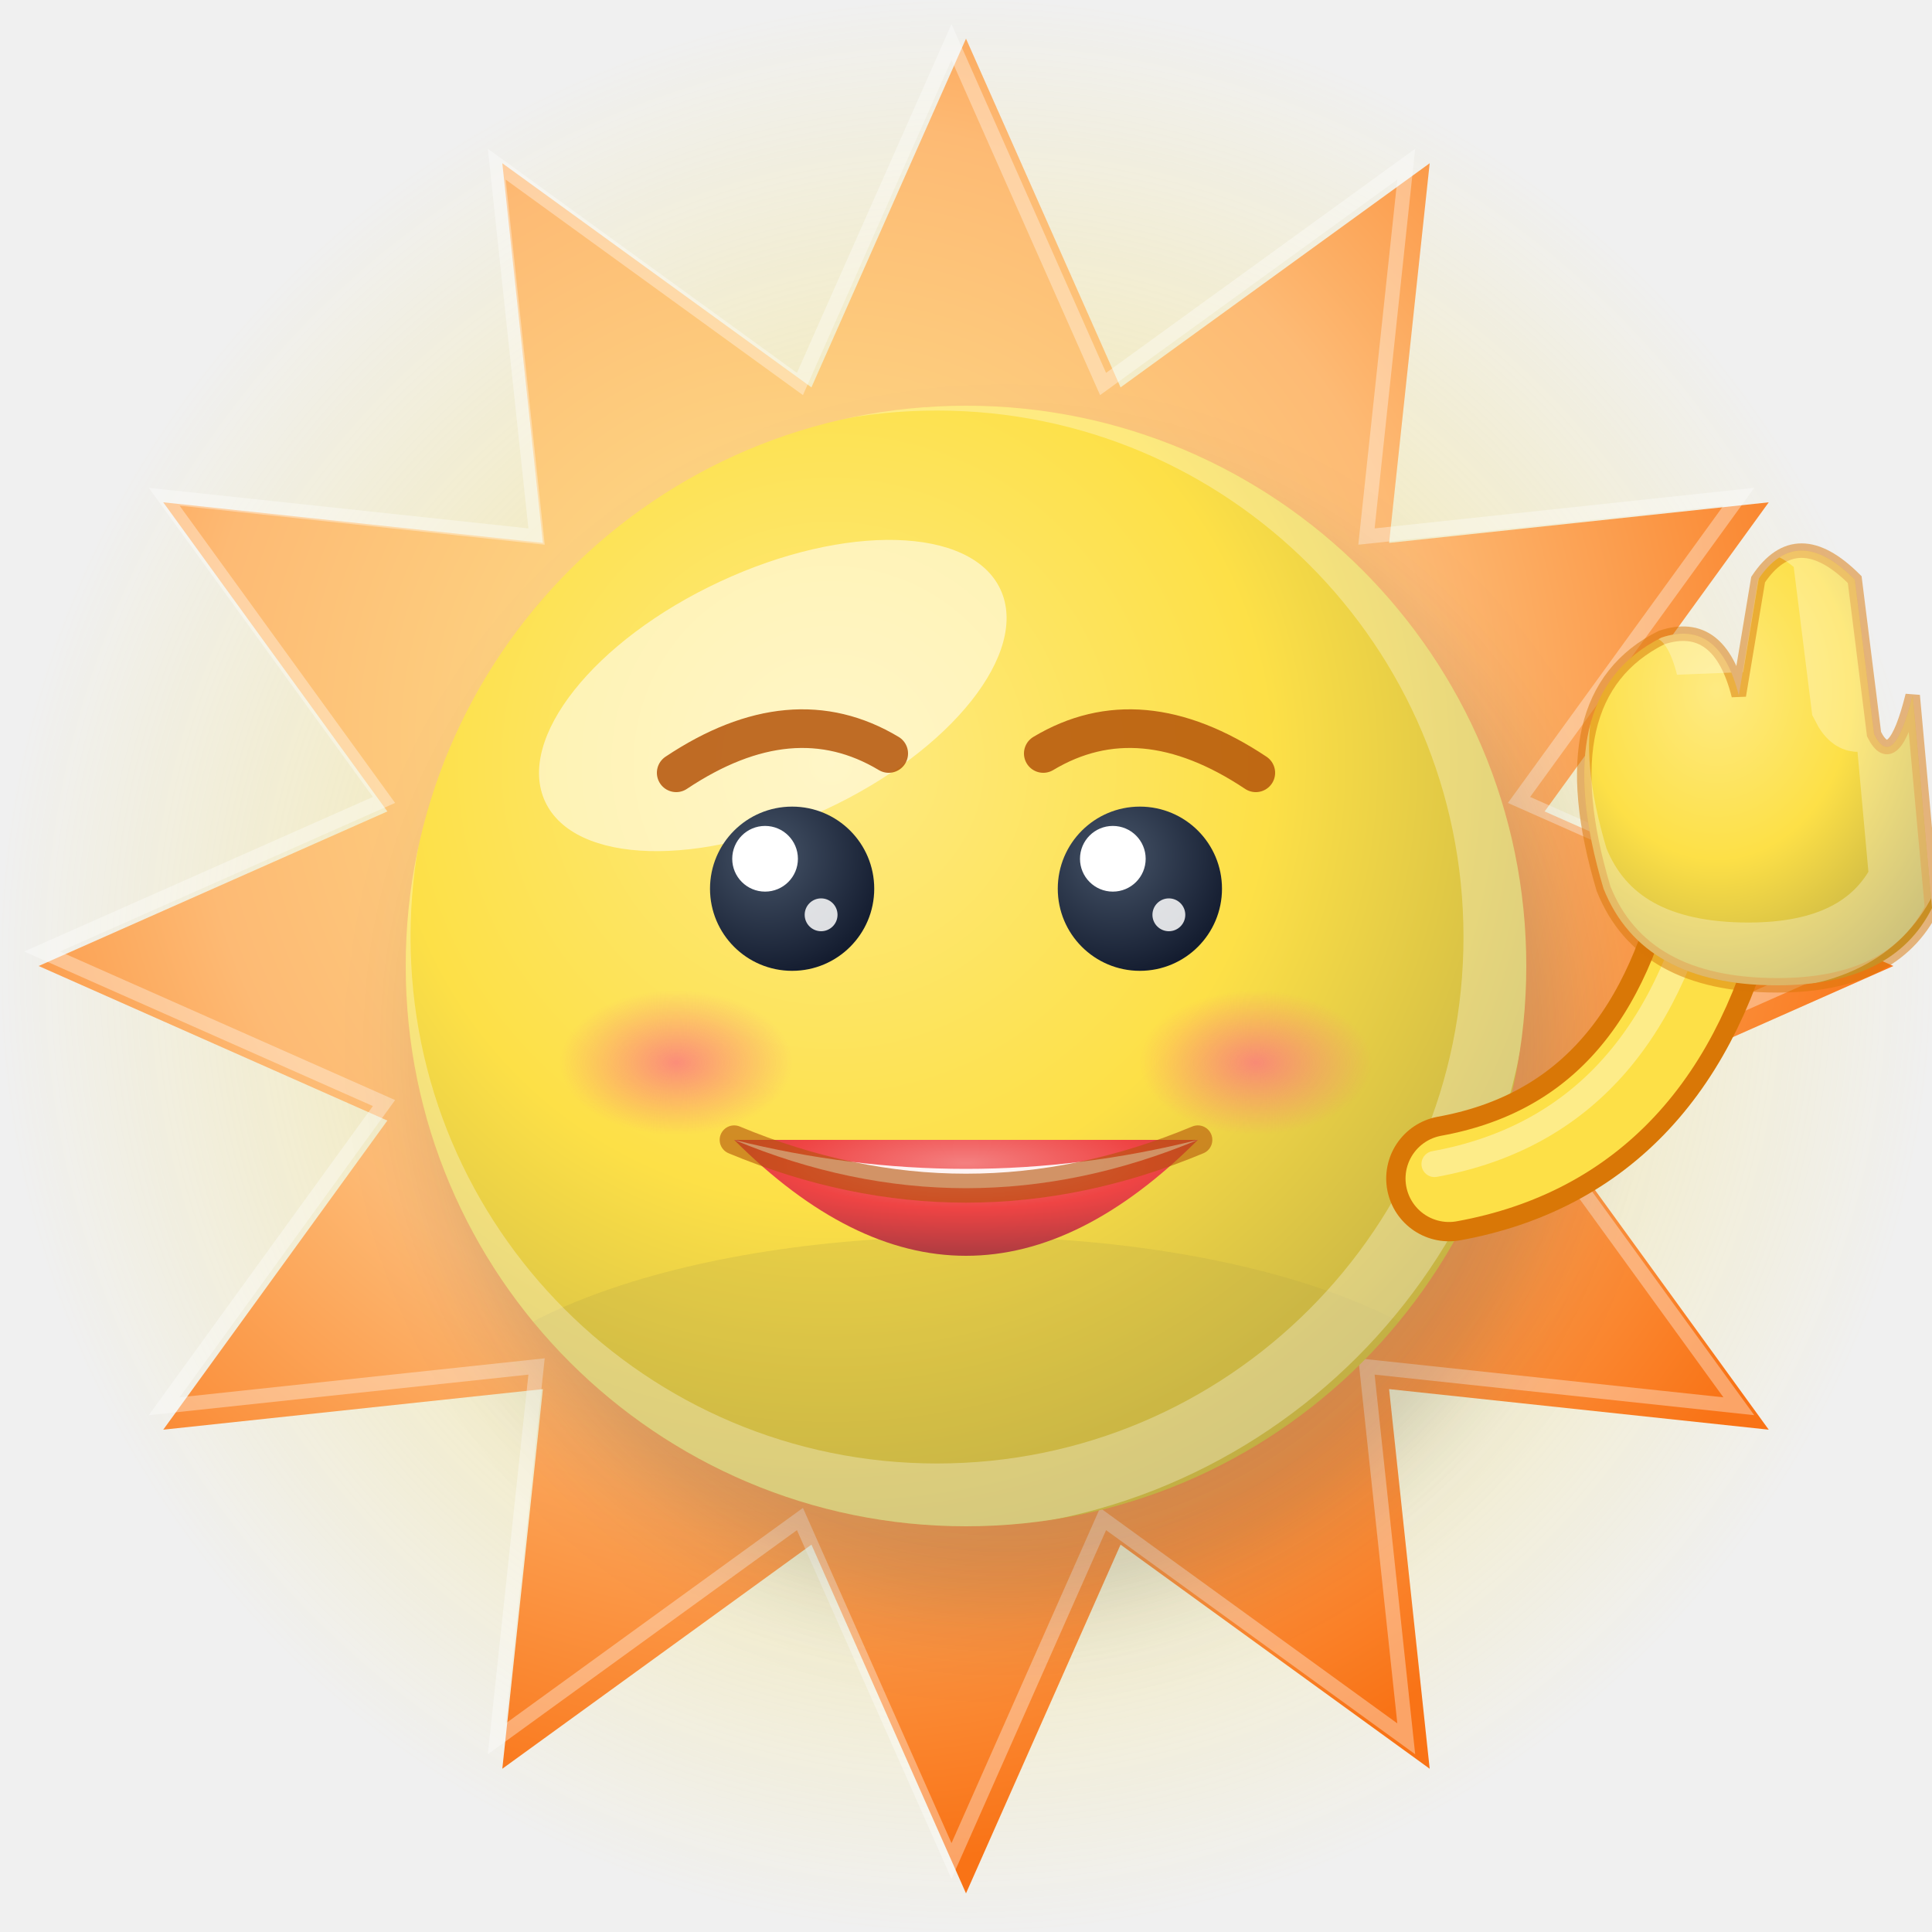
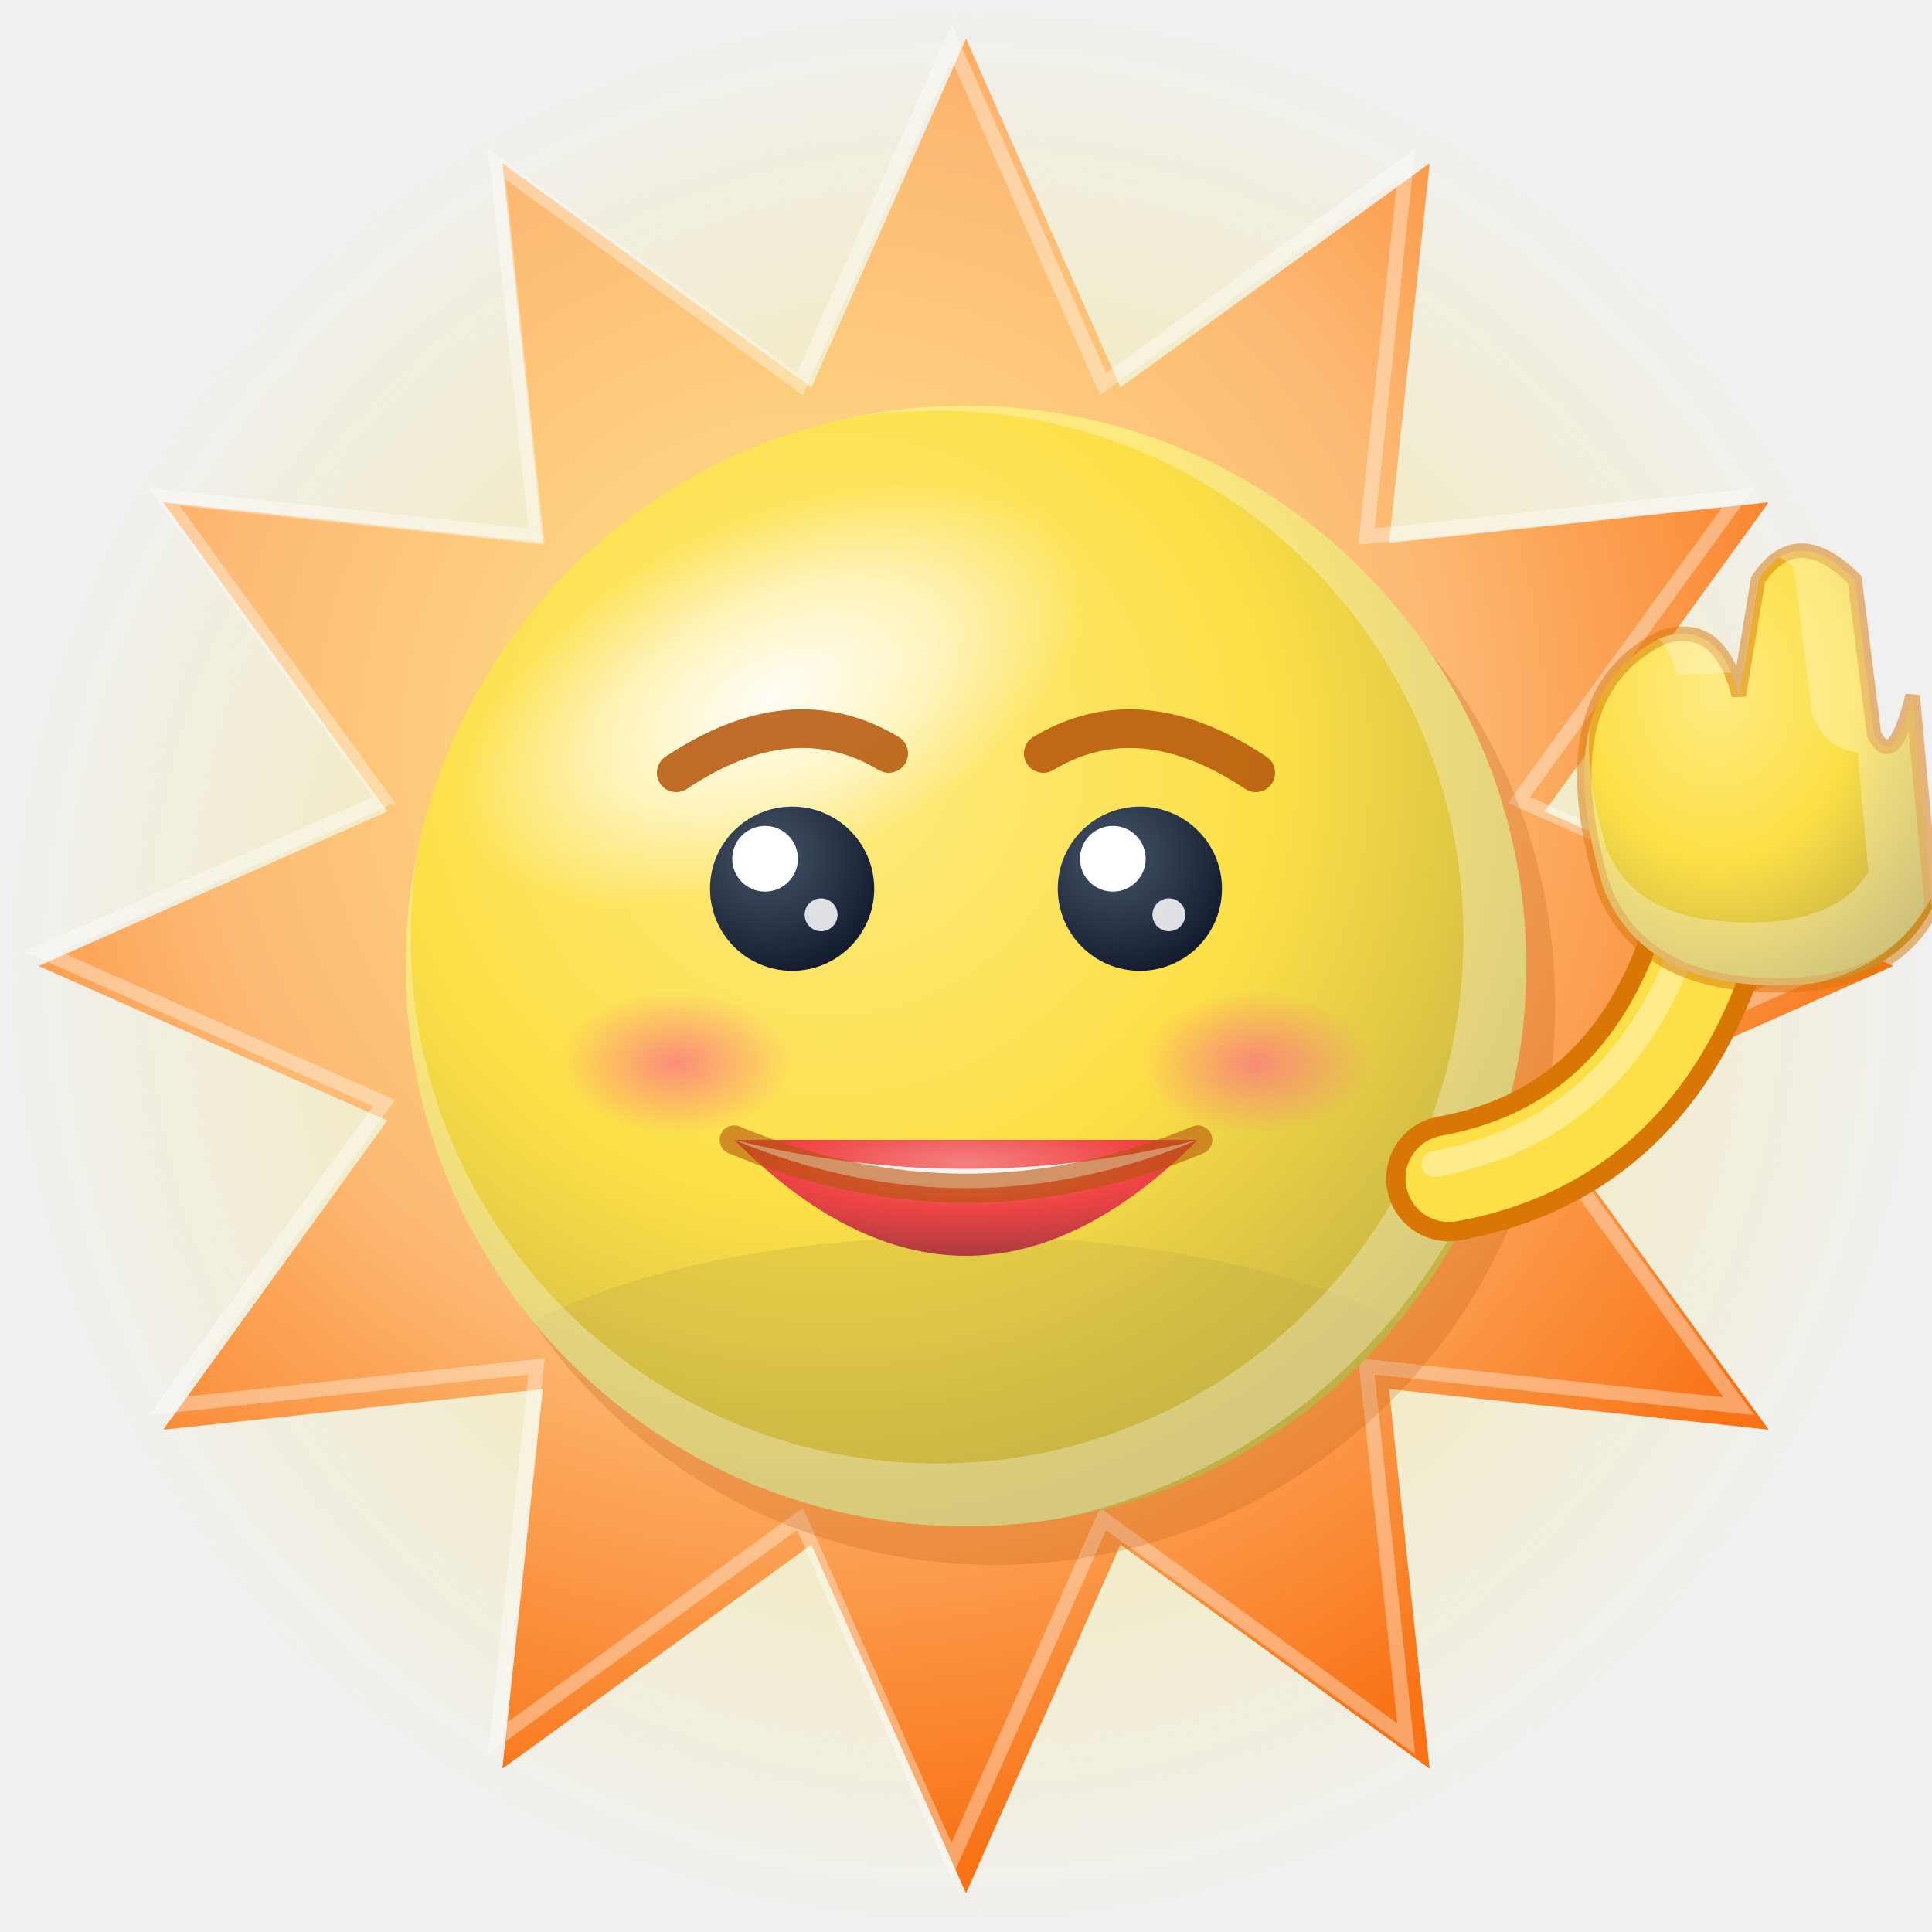
<svg xmlns="http://www.w3.org/2000/svg" viewBox="0 0 200 200" role="img" aria-labelledby="sun-t">
  <defs>
    <filter id="sun-blur" x="-30%" y="-80%" width="160%" height="260%">
      <feGaussianBlur stdDeviation="5" />
    </filter>
    <radialGradient id="sun-blush" cx="0.5" cy="0.5" r="0.5">
      <stop offset="0" stop-color="#FB7185" stop-opacity="0.75" />
      <stop offset="1" stop-color="#FB7185" stop-opacity="0" />
    </radialGradient>
    <radialGradient id="sun-eye" cx="0.35" cy="0.3" r="0.8">
      <stop offset="0" stop-color="#475569" />
      <stop offset="1" stop-color="#0F172A" />
    </radialGradient>
    <radialGradient id="sun-glow" cx="0.5" cy="0.5" r="0.5">
      <stop offset="0" stop-color="#FDE047" stop-opacity="0.6" />
      <stop offset="0.55" stop-color="#FDE047" stop-opacity="0.28" />
      <stop offset="1" stop-color="#FDE047" stop-opacity="0" />
    </radialGradient>
    <radialGradient id="sun-rays" cx="0.42" cy="0.38" r="0.6">
      <stop offset="0" stop-color="#FDE68A" />
      <stop offset="0.55" stop-color="#FDBA74" />
      <stop offset="1" stop-color="#F97316" />
    </radialGradient>
    <clipPath id="sun-rc">
      <path d="M100 4L116 40.1L148 16.9L143.8 56.2L183.1 52L159.9 84L196 100L159.9 116L183.1 148L143.8 143.8L148 183.1L116 159.9L100 196L84 159.9L52 183.1L56.2 143.8L16.9 148L40.1 116L4 100L40.1 84L16.9 52L56.2 56.2L52 16.9L84 40.1Z" />
    </clipPath>
+     <radialGradient id="sun-soft" cx="0.5" cy="0.5" r="0.5">
+       <stop offset="0" stop-color="#fff" stop-opacity="1" />
+       <stop offset="0.55" stop-color="#fff" stop-opacity="0.55" />
+       <stop offset="1" stop-color="#fff" stop-opacity="0" />
+     </radialGradient>
    <path id="sun-disc" d="M158 100A58 58 0 1 0 42 100A58 58 0 1 0 158 100Z" />
    <radialGradient id="sun-discg" cx="0.38" cy="0.32" r="0.78">
      <stop offset="0" stop-color="#FEEA82" />
      <stop offset="0.5" stop-color="#FDE047" />
      <stop offset="1" stop-color="#BAA943" />
    </radialGradient>
    <clipPath id="sun-discc">
      <use href="#sun-disc" />
    </clipPath>
    <radialGradient id="sun-red" cx="0.5" cy="0.2" r="0.78">
      <stop offset="0" stop-color="#F48080" />
      <stop offset="0.5" stop-color="#EF4444" />
      <stop offset="1" stop-color="#B03C41" />
    </radialGradient>
    <path id="sun-hand" d="M166 92Q160 72 172 66Q178 64 180 72L182 60Q186 54 192 60L194 76Q196 80 198 72L200 94Q196 102 184 102Q170 102 166 92Z" />
    <radialGradient id="sun-handg" cx="0.38" cy="0.32" r="0.78">
      <stop offset="0" stop-color="#FEEA82" />
      <stop offset="0.5" stop-color="#FDE047" />
      <stop offset="1" stop-color="#BAA943" />
    </radialGradient>
    <clipPath id="sun-handc">
      <use href="#sun-hand" />
    </clipPath>
  </defs>
  <circle cx="100" cy="100" r="100" fill="url(#sun-glow)" />
  <path d="M100 4L116 40.1L148 16.9L143.8 56.2L183.1 52L159.9 84L196 100L159.9 116L183.1 148L143.8 143.8L148 183.1L116 159.9L100 196L84 159.9L52 183.1L56.2 143.8L16.9 148L40.1 116L4 100L40.1 84L16.9 52L56.2 56.2L52 16.9L84 40.1Z" fill="url(#sun-rays)" />
  <path d="M100 4L116 40.1L148 16.9L143.8 56.2L183.1 52L159.9 84L196 100L159.9 116L183.1 148L143.8 143.8L148 183.1L116 159.9L100 196L84 159.9L52 183.1L56.2 143.8L16.9 148L40.1 116L4 100L40.1 84L16.9 52L56.2 56.2L52 16.9L84 40.1Z" fill="none" stroke="#fff" stroke-width="3" opacity=".35" transform="translate(-1.5 -1.5)" clip-path="url(#sun-rc)" />
-   <ellipse cx="104" cy="108" rx="58" ry="58" fill="#1E293B" opacity="0.18" filter="url(#sun-blur)" />
+   <circle cx="103" cy="104" r="58" fill="#B45309" opacity=".22" />
  <use href="#sun-disc" fill="url(#sun-discg)" />
  <g clip-path="url(#sun-discc)">
    <ellipse cx="100" cy="150" rx="56" ry="22" fill="#BAA943" opacity="0.28" />
    <use href="#sun-disc" fill="none" stroke="#fff" stroke-width="7" opacity="0.3" transform="translate(-3 -3)" />
  </g>
-   <ellipse cx="80" cy="72" rx="26" ry="13" fill="#fff" opacity="0.55" transform="rotate(-25 80 72)" />
+   <ellipse cx="80" cy="72" rx="35.1" ry="18.2" fill="url(#sun-soft)" opacity="0.935" transform="rotate(-25 80 72)" />
  <ellipse cx="70" cy="110" rx="12" ry="7.5" fill="url(#sun-blush)" />
  <ellipse cx="130" cy="110" rx="12" ry="7.5" fill="url(#sun-blush)" />
  <path d="M76 118Q100 142 124 118Z" fill="url(#sun-red)" />
  <path d="M76 118Q100 128 124 118Q100 124 76 118Z" fill="#fff" opacity=".92" />
  <path d="M76 118Q100 128 124 118" fill="none" stroke="#B45309" stroke-width="3" stroke-linecap="round" stroke-linejoin="round" opacity="0.6" />
  <circle cx="82" cy="92" r="8.5" fill="url(#sun-eye)" />
  <circle cx="79.2" cy="88.9" r="3.4" fill="#fff" />
  <circle cx="85" cy="94.7" r="1.7" fill="#fff" opacity=".85" />
  <circle cx="118" cy="92" r="8.5" fill="url(#sun-eye)" />
  <circle cx="115.2" cy="88.9" r="3.4" fill="#fff" />
  <circle cx="121" cy="94.7" r="1.7" fill="#fff" opacity=".85" />
  <path d="M70 80Q82 72 92 78M108 78Q118 72 130 80" fill="none" stroke="#B45309" stroke-width="4" stroke-linecap="round" stroke-linejoin="round" opacity="0.85" />
  <path d="M150 122Q172 118 178 92" fill="none" stroke="#D97706" stroke-width="13" stroke-linecap="round" stroke-linejoin="round" />
  <path d="M150 122Q172 118 178 92" fill="none" stroke="#FDE047" stroke-width="9" stroke-linecap="round" stroke-linejoin="round" />
  <path d="M150 122Q172 118 178 92" fill="none" stroke="#FEF3B5" stroke-width="2.7" stroke-linecap="round" stroke-linejoin="round" opacity=".6" transform="translate(-1.5 -1.5)" />
  <use href="#sun-hand" fill="url(#sun-handg)" stroke="#D97706" stroke-width="1.5" stroke-opacity=".5" />
  <g clip-path="url(#sun-handc)">
    <use href="#sun-hand" fill="none" stroke="#fff" stroke-width="7" opacity="0.3" transform="translate(-3 -3)" />
  </g>
</svg>
